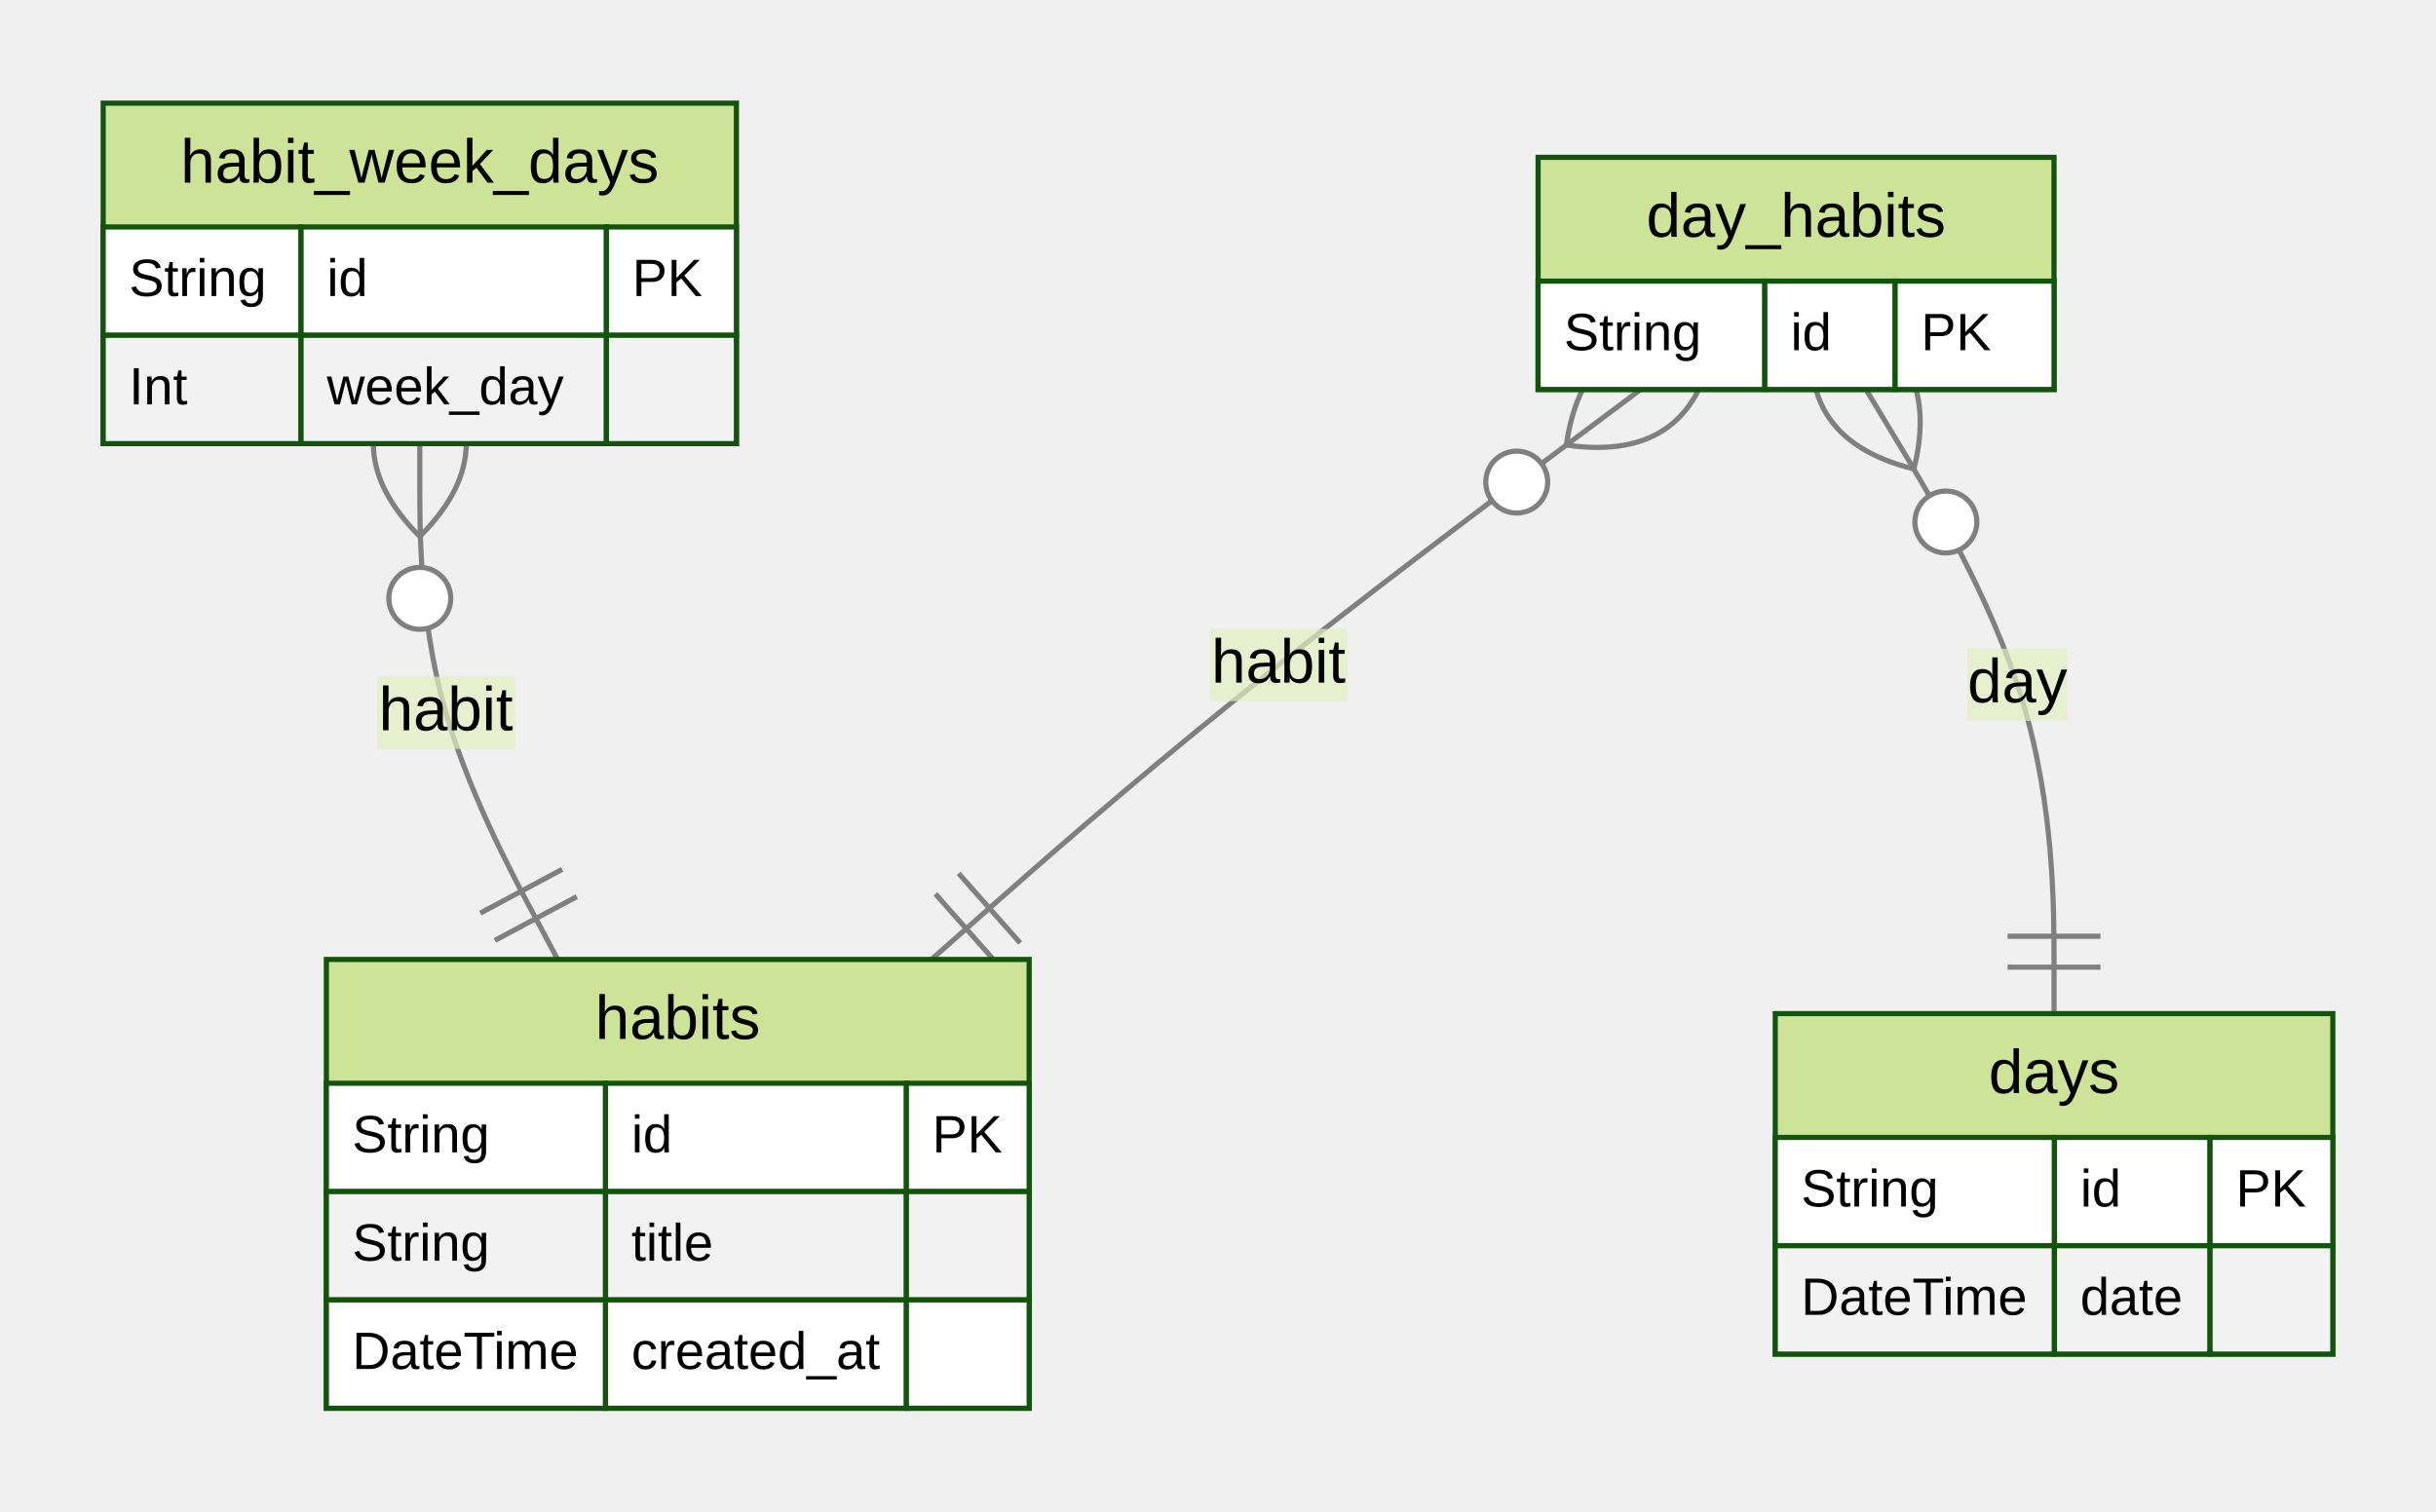
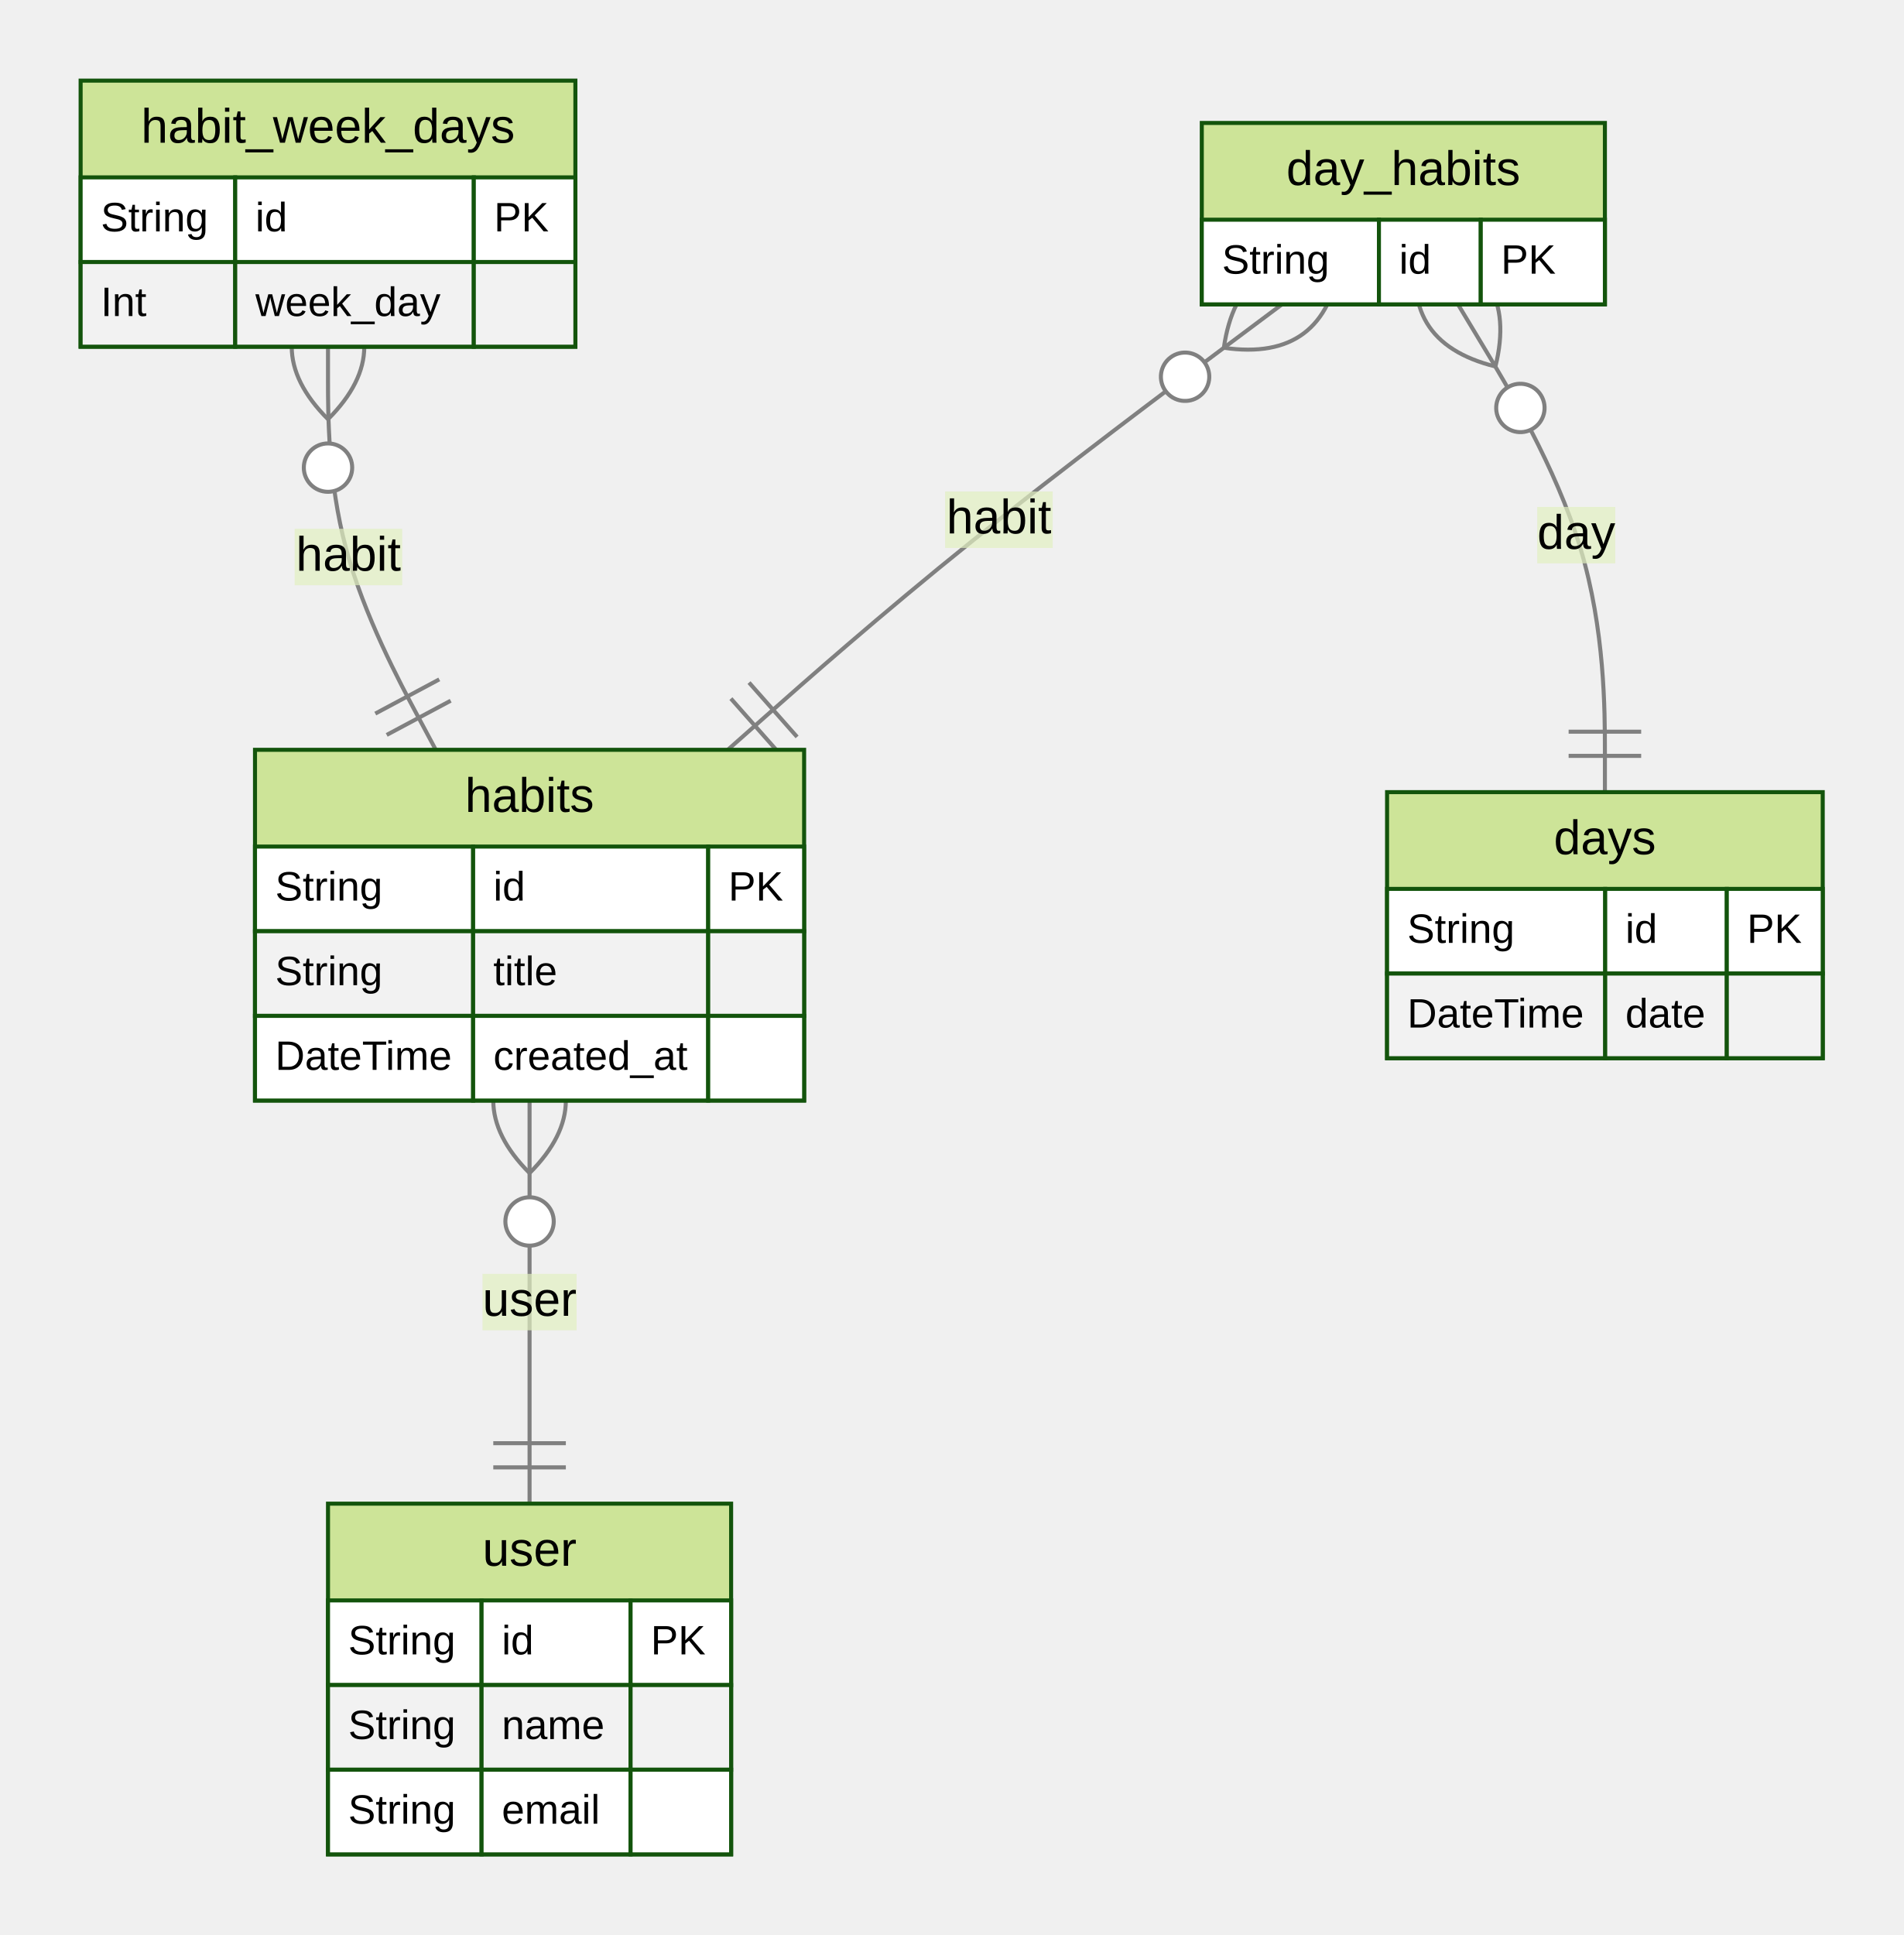
- <svg xmlns="http://www.w3.org/2000/svg" aria-roledescription="er" viewBox="0 0 472.158 293" style="max-width: 472.158px; background-color: white;" width="100%" id="mermaid-0">
+ <svg xmlns="http://www.w3.org/2000/svg" aria-roledescription="er" viewBox="0 0 472.158 480" style="max-width: 472.158px; background-color: white;" width="100%" id="mermaid-0">
  <style>#mermaid-0{font-family:"trebuchet ms",verdana,arial,sans-serif;font-size:16px;fill:#000000;}#mermaid-0 .error-icon{fill:#552222;}#mermaid-0 .error-text{fill:#552222;stroke:#552222;}#mermaid-0 .edge-thickness-normal{stroke-width:2px;}#mermaid-0 .edge-thickness-thick{stroke-width:3.5px;}#mermaid-0 .edge-pattern-solid{stroke-dasharray:0;}#mermaid-0 .edge-pattern-dashed{stroke-dasharray:3;}#mermaid-0 .edge-pattern-dotted{stroke-dasharray:2;}#mermaid-0 .marker{fill:#000000;stroke:#000000;}#mermaid-0 .marker.cross{stroke:#000000;}#mermaid-0 svg{font-family:"trebuchet ms",verdana,arial,sans-serif;font-size:16px;}#mermaid-0 .entityBox{fill:#cde498;stroke:#13540c;}#mermaid-0 .attributeBoxOdd{fill:#ffffff;stroke:#13540c;}#mermaid-0 .attributeBoxEven{fill:#f2f2f2;stroke:#13540c;}#mermaid-0 .relationshipLabelBox{fill:hsl(78.158, 58.462%, 84.51%);opacity:0.7;background-color:hsl(78.158, 58.462%, 84.51%);}#mermaid-0 .relationshipLabelBox rect{opacity:0.5;}#mermaid-0 .relationshipLine{stroke:#000000;}#mermaid-0 .entityTitleText{text-anchor:middle;font-size:18px;fill:#000000;}#mermaid-0 :root{--mermaid-font-family:"trebuchet ms",verdana,arial,sans-serif;}</style>
  <g />
  <defs>
    <marker orient="auto" markerHeight="18" markerWidth="18" refY="9" refX="0" id="ONLY_ONE_START">
      <path d="M9,0 L9,18 M15,0 L15,18" fill="none" stroke="gray" />
    </marker>
  </defs>
  <defs>
    <marker orient="auto" markerHeight="18" markerWidth="18" refY="9" refX="18" id="ONLY_ONE_END">
      <path d="M3,0 L3,18 M9,0 L9,18" fill="none" stroke="gray" />
    </marker>
  </defs>
  <defs>
    <marker orient="auto" markerHeight="18" markerWidth="30" refY="9" refX="0" id="ZERO_OR_ONE_START">
      <circle r="6" cy="9" cx="21" fill="white" stroke="gray" />
      <path d="M9,0 L9,18" fill="none" stroke="gray" />
    </marker>
  </defs>
  <defs>
    <marker orient="auto" markerHeight="18" markerWidth="30" refY="9" refX="30" id="ZERO_OR_ONE_END">
      <circle r="6" cy="9" cx="9" fill="white" stroke="gray" />
      <path d="M21,0 L21,18" fill="none" stroke="gray" />
    </marker>
  </defs>
  <defs>
    <marker orient="auto" markerHeight="36" markerWidth="45" refY="18" refX="18" id="ONE_OR_MORE_START">
      <path d="M0,18 Q 18,0 36,18 Q 18,36 0,18 M42,9 L42,27" fill="none" stroke="gray" />
    </marker>
  </defs>
  <defs>
    <marker orient="auto" markerHeight="36" markerWidth="45" refY="18" refX="27" id="ONE_OR_MORE_END">
      <path d="M3,9 L3,27 M9,18 Q27,0 45,18 Q27,36 9,18" fill="none" stroke="gray" />
    </marker>
  </defs>
  <defs>
    <marker orient="auto" markerHeight="36" markerWidth="57" refY="18" refX="18" id="ZERO_OR_MORE_START">
      <circle r="6" cy="18" cx="48" fill="white" stroke="gray" />
      <path d="M0,18 Q18,0 36,18 Q18,36 0,18" fill="none" stroke="gray" />
    </marker>
  </defs>
  <defs>
    <marker orient="auto" markerHeight="36" markerWidth="57" refY="18" refX="39" id="ZERO_OR_MORE_END">
      <circle r="6" cy="18" cx="9" fill="white" stroke="gray" />
      <path d="M21,18 Q39,0 57,18 Q39,36 21,18" fill="none" stroke="gray" />
    </marker>
  </defs>
+   <path style="stroke: gray; fill: none;" marker-start="url(#ZERO_OR_MORE_START)" marker-end="url(#ONLY_ONE_END)" d="M131.367,273L131.367,281.333C131.367,289.667,131.367,306.333,131.367,323C131.367,339.667,131.367,356.333,131.367,364.667L131.367,373" class="er relationshipLine" />
  <path style="stroke: gray; fill: none;" marker-start="url(#ZERO_OR_MORE_START)" marker-end="url(#ONLY_ONE_END)" d="M81.367,86L81.367,94.333C81.367,102.667,81.367,119.333,85.824,136C90.28,152.667,99.192,169.333,103.649,177.667L108.105,186" class="er relationshipLine" />
  <path style="stroke: gray; fill: none;" marker-start="url(#ZERO_OR_MORE_START)" marker-end="url(#ONLY_ONE_END)" d="M361.677,75.5L367.752,85.583C373.826,95.667,385.975,115.833,392.049,136C398.123,156.167,398.123,176.333,398.123,186.417L398.123,196.5" class="er relationshipLine" />
  <path style="stroke: gray; fill: none;" marker-start="url(#ZERO_OR_MORE_START)" marker-end="url(#ONLY_ONE_END)" d="M318.013,75.5L304.519,85.583C291.026,95.667,264.038,115.833,241.125,134.25C218.212,152.667,199.374,169.333,189.955,177.667L180.535,186" class="er relationshipLine" />
-   <g transform="translate(63.25739,186 )" id="entity-habits-f3218b83-8dd3-4928-a83a-23d290b20643">
+   <g transform="translate(81.36719,373 )" id="entity-user-c0c02c3c-5374-4636-8fd5-dd222153a603">
+     <rect height="87" width="100" y="0" x="0" class="er entityBox" />
+     <text style="dominant-baseline: middle; text-anchor: middle; font-size: 12px;" transform="translate(50,12)" y="0" x="0" id="text-entity-user-c0c02c3c-5374-4636-8fd5-dd222153a603" class="er entityLabel">user</text>
+     <rect height="21" width="38.094" y="24" x="0" class="er attributeBoxOdd" />
+     <text style="dominant-baseline: middle; font-size: 10.2px;" transform="translate(5,34.5)" y="0" x="0" id="text-entity-user-c0c02c3c-5374-4636-8fd5-dd222153a603-attr-1-type" class="er entityLabel">String</text>
+     <rect height="21" width="36.965" y="24" x="38.094" class="er attributeBoxOdd" />
+     <text style="dominant-baseline: middle; font-size: 10.2px;" transform="translate(43.09375,34.5)" y="0" x="0" id="text-entity-user-c0c02c3c-5374-4636-8fd5-dd222153a603-attr-1-name" class="er entityLabel">id</text>
+     <rect height="21" width="24.942" y="24" x="75.058" class="er attributeBoxOdd" />
+     <text style="dominant-baseline: middle; font-size: 10.2px;" transform="translate(80.05832,34.5)" y="0" x="0" id="text-entity-user-c0c02c3c-5374-4636-8fd5-dd222153a603-attr-1-key" class="er entityLabel">PK</text>
+     <rect height="21" width="38.094" y="45" x="0" class="er attributeBoxEven" />
+     <text style="dominant-baseline: middle; font-size: 10.2px;" transform="translate(5,55.5)" y="0" x="0" id="text-entity-user-c0c02c3c-5374-4636-8fd5-dd222153a603-attr-2-type" class="er entityLabel">String</text>
+     <rect height="21" width="36.965" y="45" x="38.094" class="er attributeBoxEven" />
+     <text style="dominant-baseline: middle; font-size: 10.2px;" transform="translate(43.09375,55.5)" y="0" x="0" id="text-entity-user-c0c02c3c-5374-4636-8fd5-dd222153a603-attr-2-name" class="er entityLabel">name</text>
+     <rect height="21" width="24.942" y="45" x="75.058" class="er attributeBoxEven" />
+     <text style="dominant-baseline: middle; font-size: 10.2px;" transform="translate(80.05832,55.5)" y="0" x="0" id="text-entity-user-c0c02c3c-5374-4636-8fd5-dd222153a603-attr-2-key" class="er entityLabel" />
+     <rect height="21" width="38.094" y="66" x="0" class="er attributeBoxOdd" />
+     <text style="dominant-baseline: middle; font-size: 10.2px;" transform="translate(5,76.5)" y="0" x="0" id="text-entity-user-c0c02c3c-5374-4636-8fd5-dd222153a603-attr-3-type" class="er entityLabel">String</text>
+     <rect height="21" width="36.965" y="66" x="38.094" class="er attributeBoxOdd" />
+     <text style="dominant-baseline: middle; font-size: 10.2px;" transform="translate(43.09375,76.5)" y="0" x="0" id="text-entity-user-c0c02c3c-5374-4636-8fd5-dd222153a603-attr-3-name" class="er entityLabel">email</text>
+     <rect height="21" width="24.942" y="66" x="75.058" class="er attributeBoxOdd" />
+     <text style="dominant-baseline: middle; font-size: 10.2px;" transform="translate(80.05832,76.5)" y="0" x="0" id="text-entity-user-c0c02c3c-5374-4636-8fd5-dd222153a603-attr-3-key" class="er entityLabel" />
+   </g>
+   <g transform="translate(63.25739,186 )" id="entity-habits-e833628d-2e6c-409f-9a46-ef6f029fdc91">
    <rect height="87" width="136.22" y="0" x="0" class="er entityBox" />
-     <text style="dominant-baseline: middle; text-anchor: middle; font-size: 12px;" transform="translate(68.1098,12)" y="0" x="0" id="text-entity-habits-f3218b83-8dd3-4928-a83a-23d290b20643" class="er entityLabel">habits</text>
+     <text style="dominant-baseline: middle; text-anchor: middle; font-size: 12px;" transform="translate(68.1098,12)" y="0" x="0" id="text-entity-habits-e833628d-2e6c-409f-9a46-ef6f029fdc91" class="er entityLabel">habits</text>
    <rect height="21" width="54.113" y="24" x="0" class="er attributeBoxOdd" />
-     <text style="dominant-baseline: middle; font-size: 10.2px;" transform="translate(5,34.5)" y="0" x="0" id="text-entity-habits-f3218b83-8dd3-4928-a83a-23d290b20643-attr-1-type" class="er entityLabel">String</text>
+     <text style="dominant-baseline: middle; font-size: 10.2px;" transform="translate(5,34.5)" y="0" x="0" id="text-entity-habits-e833628d-2e6c-409f-9a46-ef6f029fdc91-attr-1-type" class="er entityLabel">String</text>
    <rect height="21" width="58.311" y="24" x="54.113" class="er attributeBoxOdd" />
-     <text style="dominant-baseline: middle; font-size: 10.2px;" transform="translate(59.11313,34.5)" y="0" x="0" id="text-entity-habits-f3218b83-8dd3-4928-a83a-23d290b20643-attr-1-name" class="er entityLabel">id</text>
+     <text style="dominant-baseline: middle; font-size: 10.2px;" transform="translate(59.11313,34.5)" y="0" x="0" id="text-entity-habits-e833628d-2e6c-409f-9a46-ef6f029fdc91-attr-1-name" class="er entityLabel">id</text>
    <rect height="21" width="23.795" y="24" x="112.425" class="er attributeBoxOdd" />
-     <text style="dominant-baseline: middle; font-size: 10.2px;" transform="translate(117.4246,34.5)" y="0" x="0" id="text-entity-habits-f3218b83-8dd3-4928-a83a-23d290b20643-attr-1-key" class="er entityLabel">PK</text>
+     <text style="dominant-baseline: middle; font-size: 10.2px;" transform="translate(117.4246,34.5)" y="0" x="0" id="text-entity-habits-e833628d-2e6c-409f-9a46-ef6f029fdc91-attr-1-key" class="er entityLabel">PK</text>
    <rect height="21" width="54.113" y="45" x="0" class="er attributeBoxEven" />
-     <text style="dominant-baseline: middle; font-size: 10.2px;" transform="translate(5,55.5)" y="0" x="0" id="text-entity-habits-f3218b83-8dd3-4928-a83a-23d290b20643-attr-2-type" class="er entityLabel">String</text>
+     <text style="dominant-baseline: middle; font-size: 10.2px;" transform="translate(5,55.5)" y="0" x="0" id="text-entity-habits-e833628d-2e6c-409f-9a46-ef6f029fdc91-attr-2-type" class="er entityLabel">String</text>
    <rect height="21" width="58.311" y="45" x="54.113" class="er attributeBoxEven" />
-     <text style="dominant-baseline: middle; font-size: 10.2px;" transform="translate(59.11313,55.5)" y="0" x="0" id="text-entity-habits-f3218b83-8dd3-4928-a83a-23d290b20643-attr-2-name" class="er entityLabel">title</text>
+     <text style="dominant-baseline: middle; font-size: 10.2px;" transform="translate(59.11313,55.5)" y="0" x="0" id="text-entity-habits-e833628d-2e6c-409f-9a46-ef6f029fdc91-attr-2-name" class="er entityLabel">title</text>
    <rect height="21" width="23.795" y="45" x="112.425" class="er attributeBoxEven" />
-     <text style="dominant-baseline: middle; font-size: 10.2px;" transform="translate(117.4246,55.5)" y="0" x="0" id="text-entity-habits-f3218b83-8dd3-4928-a83a-23d290b20643-attr-2-key" class="er entityLabel" />
+     <text style="dominant-baseline: middle; font-size: 10.2px;" transform="translate(117.4246,55.5)" y="0" x="0" id="text-entity-habits-e833628d-2e6c-409f-9a46-ef6f029fdc91-attr-2-key" class="er entityLabel" />
    <rect height="21" width="54.113" y="66" x="0" class="er attributeBoxOdd" />
-     <text style="dominant-baseline: middle; font-size: 10.2px;" transform="translate(5,76.5)" y="0" x="0" id="text-entity-habits-f3218b83-8dd3-4928-a83a-23d290b20643-attr-3-type" class="er entityLabel">DateTime</text>
+     <text style="dominant-baseline: middle; font-size: 10.2px;" transform="translate(5,76.5)" y="0" x="0" id="text-entity-habits-e833628d-2e6c-409f-9a46-ef6f029fdc91-attr-3-type" class="er entityLabel">DateTime</text>
    <rect height="21" width="58.311" y="66" x="54.113" class="er attributeBoxOdd" />
-     <text style="dominant-baseline: middle; font-size: 10.2px;" transform="translate(59.11313,76.5)" y="0" x="0" id="text-entity-habits-f3218b83-8dd3-4928-a83a-23d290b20643-attr-3-name" class="er entityLabel">created_at</text>
+     <text style="dominant-baseline: middle; font-size: 10.2px;" transform="translate(59.11313,76.5)" y="0" x="0" id="text-entity-habits-e833628d-2e6c-409f-9a46-ef6f029fdc91-attr-3-name" class="er entityLabel">created_at</text>
    <rect height="21" width="23.795" y="66" x="112.425" class="er attributeBoxOdd" />
-     <text style="dominant-baseline: middle; font-size: 10.2px;" transform="translate(117.4246,76.5)" y="0" x="0" id="text-entity-habits-f3218b83-8dd3-4928-a83a-23d290b20643-attr-3-key" class="er entityLabel" />
+     <text style="dominant-baseline: middle; font-size: 10.2px;" transform="translate(117.4246,76.5)" y="0" x="0" id="text-entity-habits-e833628d-2e6c-409f-9a46-ef6f029fdc91-attr-3-key" class="er entityLabel" />
  </g>
-   <g transform="translate(20,20 )" id="entity-habitweekdays-93171c57-1b53-4ff0-83d8-9d9386024c98">
+   <g transform="translate(20,20 )" id="entity-habitweekdays-4f77a860-b080-4bd3-a530-8fada812cd9a">
    <rect height="66" width="122.734" y="0" x="0" class="er entityBox" />
-     <text style="dominant-baseline: middle; text-anchor: middle; font-size: 12px;" transform="translate(61.36719,12)" y="0" x="0" id="text-entity-habitweekdays-93171c57-1b53-4ff0-83d8-9d9386024c98" class="er entityLabel">habit_week_days</text>
+     <text style="dominant-baseline: middle; text-anchor: middle; font-size: 12px;" transform="translate(61.36719,12)" y="0" x="0" id="text-entity-habitweekdays-4f77a860-b080-4bd3-a530-8fada812cd9a" class="er entityLabel">habit_week_days</text>
    <rect height="21" width="38.351" y="24" x="0" class="er attributeBoxOdd" />
-     <text style="dominant-baseline: middle; font-size: 10.2px;" transform="translate(5,34.5)" y="0" x="0" id="text-entity-habitweekdays-93171c57-1b53-4ff0-83d8-9d9386024c98-attr-1-type" class="er entityLabel">String</text>
+     <text style="dominant-baseline: middle; font-size: 10.2px;" transform="translate(5,34.5)" y="0" x="0" id="text-entity-habitweekdays-4f77a860-b080-4bd3-a530-8fada812cd9a-attr-1-type" class="er entityLabel">String</text>
    <rect height="21" width="59.184" y="24" x="38.351" class="er attributeBoxOdd" />
-     <text style="dominant-baseline: middle; font-size: 10.2px;" transform="translate(43.35122,34.5)" y="0" x="0" id="text-entity-habitweekdays-93171c57-1b53-4ff0-83d8-9d9386024c98-attr-1-name" class="er entityLabel">id</text>
+     <text style="dominant-baseline: middle; font-size: 10.2px;" transform="translate(43.35122,34.5)" y="0" x="0" id="text-entity-habitweekdays-4f77a860-b080-4bd3-a530-8fada812cd9a-attr-1-name" class="er entityLabel">id</text>
    <rect height="21" width="25.199" y="24" x="97.535" class="er attributeBoxOdd" />
-     <text style="dominant-baseline: middle; font-size: 10.2px;" transform="translate(102.5352,34.5)" y="0" x="0" id="text-entity-habitweekdays-93171c57-1b53-4ff0-83d8-9d9386024c98-attr-1-key" class="er entityLabel">PK</text>
+     <text style="dominant-baseline: middle; font-size: 10.2px;" transform="translate(102.5352,34.5)" y="0" x="0" id="text-entity-habitweekdays-4f77a860-b080-4bd3-a530-8fada812cd9a-attr-1-key" class="er entityLabel">PK</text>
    <rect height="21" width="38.351" y="45" x="0" class="er attributeBoxEven" />
-     <text style="dominant-baseline: middle; font-size: 10.2px;" transform="translate(5,55.5)" y="0" x="0" id="text-entity-habitweekdays-93171c57-1b53-4ff0-83d8-9d9386024c98-attr-2-type" class="er entityLabel">Int</text>
+     <text style="dominant-baseline: middle; font-size: 10.2px;" transform="translate(5,55.5)" y="0" x="0" id="text-entity-habitweekdays-4f77a860-b080-4bd3-a530-8fada812cd9a-attr-2-type" class="er entityLabel">Int</text>
    <rect height="21" width="59.184" y="45" x="38.351" class="er attributeBoxEven" />
-     <text style="dominant-baseline: middle; font-size: 10.2px;" transform="translate(43.35122,55.5)" y="0" x="0" id="text-entity-habitweekdays-93171c57-1b53-4ff0-83d8-9d9386024c98-attr-2-name" class="er entityLabel">week_day</text>
+     <text style="dominant-baseline: middle; font-size: 10.2px;" transform="translate(43.35122,55.5)" y="0" x="0" id="text-entity-habitweekdays-4f77a860-b080-4bd3-a530-8fada812cd9a-attr-2-name" class="er entityLabel">week_day</text>
    <rect height="21" width="25.199" y="45" x="97.535" class="er attributeBoxEven" />
-     <text style="dominant-baseline: middle; font-size: 10.2px;" transform="translate(102.5352,55.5)" y="0" x="0" id="text-entity-habitweekdays-93171c57-1b53-4ff0-83d8-9d9386024c98-attr-2-key" class="er entityLabel" />
+     <text style="dominant-baseline: middle; font-size: 10.2px;" transform="translate(102.5352,55.5)" y="0" x="0" id="text-entity-habitweekdays-4f77a860-b080-4bd3-a530-8fada812cd9a-attr-2-key" class="er entityLabel" />
  </g>
-   <g transform="translate(344.0882,196.5 )" id="entity-days-23de4040-1a12-4b1f-bd9b-9575c98ccbce">
+   <g transform="translate(344.0882,196.5 )" id="entity-days-ed5cf9c4-51a7-4511-b702-c088ad3e4ebc">
    <rect height="66" width="108.07" y="0" x="0" class="er entityBox" />
-     <text style="dominant-baseline: middle; text-anchor: middle; font-size: 12px;" transform="translate(54.03506,12)" y="0" x="0" id="text-entity-days-23de4040-1a12-4b1f-bd9b-9575c98ccbce" class="er entityLabel">days</text>
+     <text style="dominant-baseline: middle; text-anchor: middle; font-size: 12px;" transform="translate(54.03506,12)" y="0" x="0" id="text-entity-days-ed5cf9c4-51a7-4511-b702-c088ad3e4ebc" class="er entityLabel">days</text>
    <rect height="21" width="54.113" y="24" x="0" class="er attributeBoxOdd" />
-     <text style="dominant-baseline: middle; font-size: 10.2px;" transform="translate(5,34.5)" y="0" x="0" id="text-entity-days-23de4040-1a12-4b1f-bd9b-9575c98ccbce-attr-1-type" class="er entityLabel">String</text>
+     <text style="dominant-baseline: middle; font-size: 10.2px;" transform="translate(5,34.5)" y="0" x="0" id="text-entity-days-ed5cf9c4-51a7-4511-b702-c088ad3e4ebc-attr-1-type" class="er entityLabel">String</text>
    <rect height="21" width="30.162" y="24" x="54.113" class="er attributeBoxOdd" />
-     <text style="dominant-baseline: middle; font-size: 10.2px;" transform="translate(59.11313,34.5)" y="0" x="0" id="text-entity-days-23de4040-1a12-4b1f-bd9b-9575c98ccbce-attr-1-name" class="er entityLabel">id</text>
+     <text style="dominant-baseline: middle; font-size: 10.2px;" transform="translate(59.11313,34.5)" y="0" x="0" id="text-entity-days-ed5cf9c4-51a7-4511-b702-c088ad3e4ebc-attr-1-name" class="er entityLabel">id</text>
    <rect height="21" width="23.795" y="24" x="84.275" class="er attributeBoxOdd" />
-     <text style="dominant-baseline: middle; font-size: 10.2px;" transform="translate(89.27515,34.5)" y="0" x="0" id="text-entity-days-23de4040-1a12-4b1f-bd9b-9575c98ccbce-attr-1-key" class="er entityLabel">PK</text>
+     <text style="dominant-baseline: middle; font-size: 10.2px;" transform="translate(89.27515,34.5)" y="0" x="0" id="text-entity-days-ed5cf9c4-51a7-4511-b702-c088ad3e4ebc-attr-1-key" class="er entityLabel">PK</text>
    <rect height="21" width="54.113" y="45" x="0" class="er attributeBoxEven" />
-     <text style="dominant-baseline: middle; font-size: 10.2px;" transform="translate(5,55.5)" y="0" x="0" id="text-entity-days-23de4040-1a12-4b1f-bd9b-9575c98ccbce-attr-2-type" class="er entityLabel">DateTime</text>
+     <text style="dominant-baseline: middle; font-size: 10.2px;" transform="translate(5,55.5)" y="0" x="0" id="text-entity-days-ed5cf9c4-51a7-4511-b702-c088ad3e4ebc-attr-2-type" class="er entityLabel">DateTime</text>
    <rect height="21" width="30.162" y="45" x="54.113" class="er attributeBoxEven" />
-     <text style="dominant-baseline: middle; font-size: 10.2px;" transform="translate(59.11313,55.5)" y="0" x="0" id="text-entity-days-23de4040-1a12-4b1f-bd9b-9575c98ccbce-attr-2-name" class="er entityLabel">date</text>
+     <text style="dominant-baseline: middle; font-size: 10.2px;" transform="translate(59.11313,55.5)" y="0" x="0" id="text-entity-days-ed5cf9c4-51a7-4511-b702-c088ad3e4ebc-attr-2-name" class="er entityLabel">date</text>
    <rect height="21" width="23.795" y="45" x="84.275" class="er attributeBoxEven" />
-     <text style="dominant-baseline: middle; font-size: 10.2px;" transform="translate(89.27515,55.5)" y="0" x="0" id="text-entity-days-23de4040-1a12-4b1f-bd9b-9575c98ccbce-attr-2-key" class="er entityLabel" />
+     <text style="dominant-baseline: middle; font-size: 10.2px;" transform="translate(89.27515,55.5)" y="0" x="0" id="text-entity-days-ed5cf9c4-51a7-4511-b702-c088ad3e4ebc-attr-2-key" class="er entityLabel" />
  </g>
-   <g transform="translate(298.1232,30.5 )" id="entity-dayhabits-e236da84-2eaf-41df-a253-8d57caf3c753">
+   <g transform="translate(298.1232,30.5 )" id="entity-dayhabits-393cb919-fff1-4510-ad0a-99ed8dc0bc31">
    <rect height="45" width="100" y="0" x="0" class="er entityBox" />
-     <text style="dominant-baseline: middle; text-anchor: middle; font-size: 12px;" transform="translate(50,12)" y="0" x="0" id="text-entity-dayhabits-e236da84-2eaf-41df-a253-8d57caf3c753" class="er entityLabel">day_habits</text>
+     <text style="dominant-baseline: middle; text-anchor: middle; font-size: 12px;" transform="translate(50,12)" y="0" x="0" id="text-entity-dayhabits-393cb919-fff1-4510-ad0a-99ed8dc0bc31" class="er entityLabel">day_habits</text>
    <rect height="21" width="43.945" y="24" x="0" class="er attributeBoxOdd" />
-     <text style="dominant-baseline: middle; font-size: 10.2px;" transform="translate(5,34.5)" y="0" x="0" id="text-entity-dayhabits-e236da84-2eaf-41df-a253-8d57caf3c753-attr-1-type" class="er entityLabel">String</text>
+     <text style="dominant-baseline: middle; font-size: 10.2px;" transform="translate(5,34.5)" y="0" x="0" id="text-entity-dayhabits-393cb919-fff1-4510-ad0a-99ed8dc0bc31-attr-1-type" class="er entityLabel">String</text>
    <rect height="21" width="25.262" y="24" x="43.945" class="er attributeBoxOdd" />
-     <text style="dominant-baseline: middle; font-size: 10.2px;" transform="translate(48.94526,34.5)" y="0" x="0" id="text-entity-dayhabits-e236da84-2eaf-41df-a253-8d57caf3c753-attr-1-name" class="er entityLabel">id</text>
+     <text style="dominant-baseline: middle; font-size: 10.2px;" transform="translate(48.94526,34.5)" y="0" x="0" id="text-entity-dayhabits-393cb919-fff1-4510-ad0a-99ed8dc0bc31-attr-1-name" class="er entityLabel">id</text>
    <rect height="21" width="30.793" y="24" x="69.207" class="er attributeBoxOdd" />
-     <text style="dominant-baseline: middle; font-size: 10.2px;" transform="translate(74.20681,34.5)" y="0" x="0" id="text-entity-dayhabits-e236da84-2eaf-41df-a253-8d57caf3c753-attr-1-key" class="er entityLabel">PK</text>
+     <text style="dominant-baseline: middle; font-size: 10.2px;" transform="translate(74.20681,34.5)" y="0" x="0" id="text-entity-dayhabits-393cb919-fff1-4510-ad0a-99ed8dc0bc31-attr-1-key" class="er entityLabel">PK</text>
  </g>
+   <rect height="14" width="23.348" y="316" x="119.693" class="er relationshipLabelBox" />
+   <text style="text-anchor: middle; dominant-baseline: middle; font-size: 12px;" y="323" x="131.367" id="rel1" class="er relationshipLabel">user</text>
  <rect height="14" width="26.688" y="131.171" x="73.085" class="er relationshipLabelBox" />
-   <text style="text-anchor: middle; dominant-baseline: middle; font-size: 12px;" y="138.171" x="86.429" id="rel1" class="er relationshipLabel">habit</text>
+   <text style="text-anchor: middle; dominant-baseline: middle; font-size: 12px;" y="138.171" x="86.429" id="rel2" class="er relationshipLabel">habit</text>
  <rect height="14" width="19.359" y="125.746" x="381.338" class="er relationshipLabelBox" />
-   <text style="text-anchor: middle; dominant-baseline: middle; font-size: 12px;" y="132.746" x="391.017" id="rel2" class="er relationshipLabel">day</text>
+   <text style="text-anchor: middle; dominant-baseline: middle; font-size: 12px;" y="132.746" x="391.017" id="rel3" class="er relationshipLabel">day</text>
  <rect height="14" width="26.688" y="121.925" x="234.457" class="er relationshipLabelBox" />
-   <text style="text-anchor: middle; dominant-baseline: middle; font-size: 12px;" y="128.925" x="247.801" id="rel3" class="er relationshipLabel">habit</text>
+   <text style="text-anchor: middle; dominant-baseline: middle; font-size: 12px;" y="128.925" x="247.801" id="rel4" class="er relationshipLabel">habit</text>
</svg>
